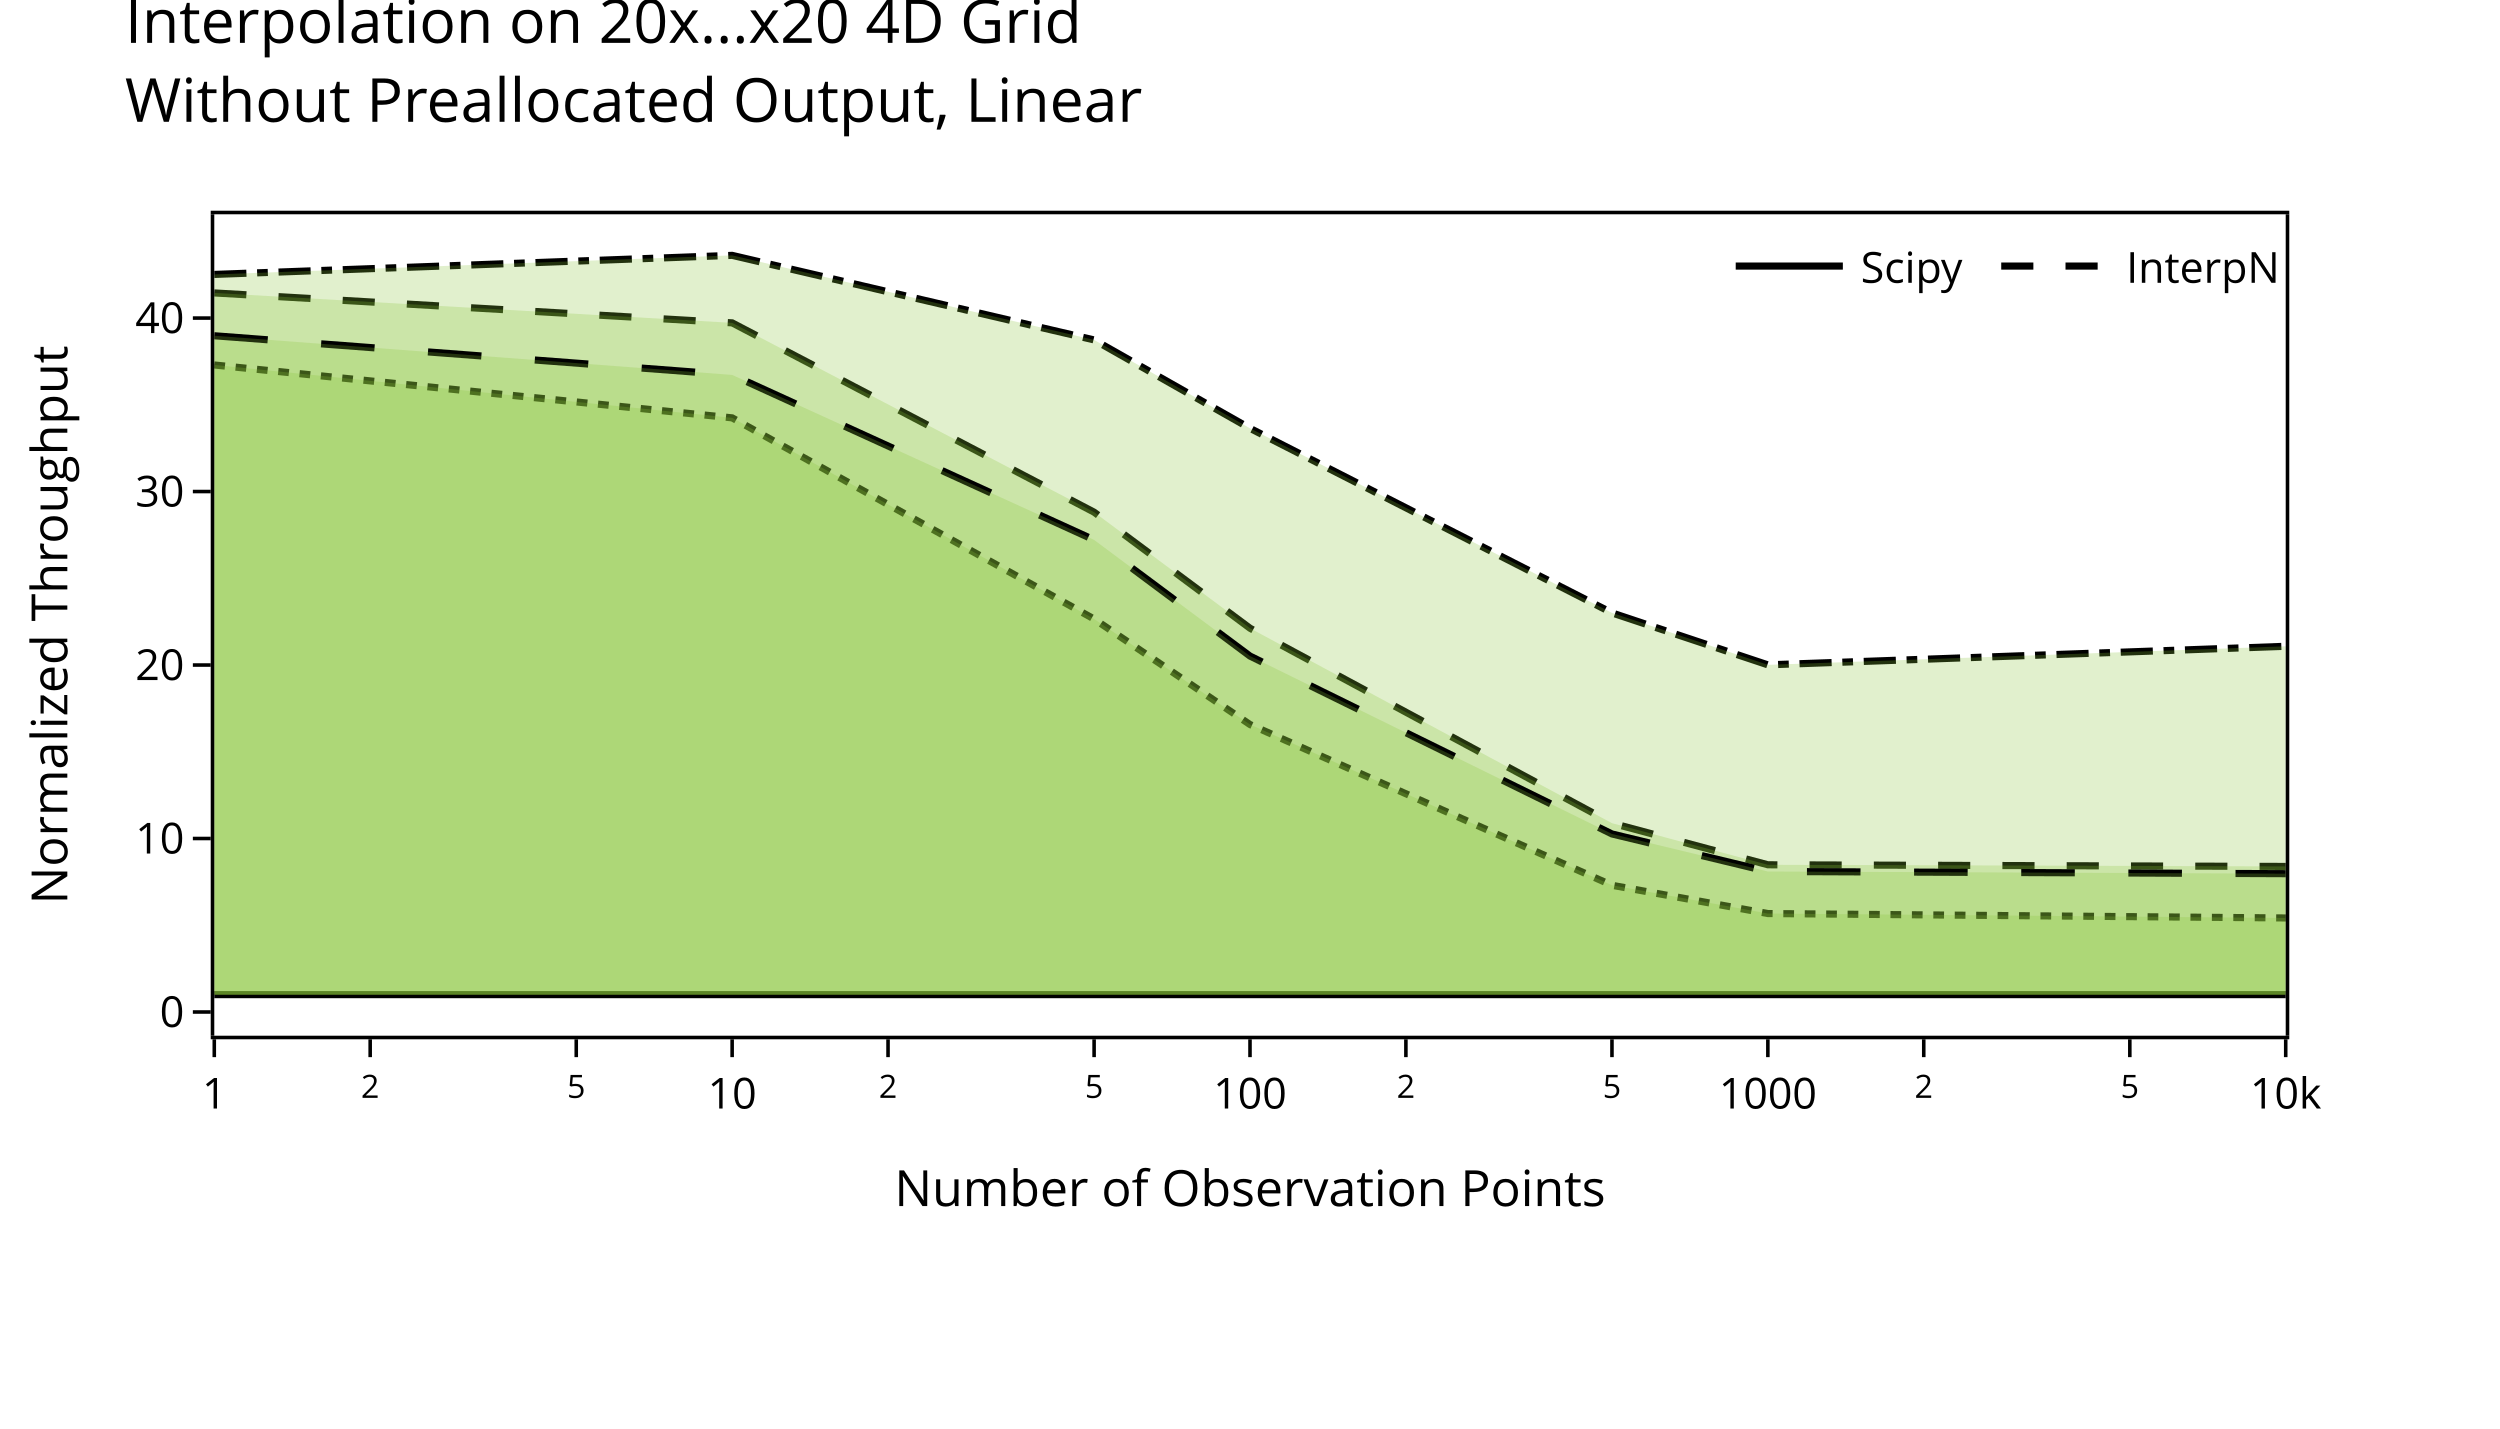
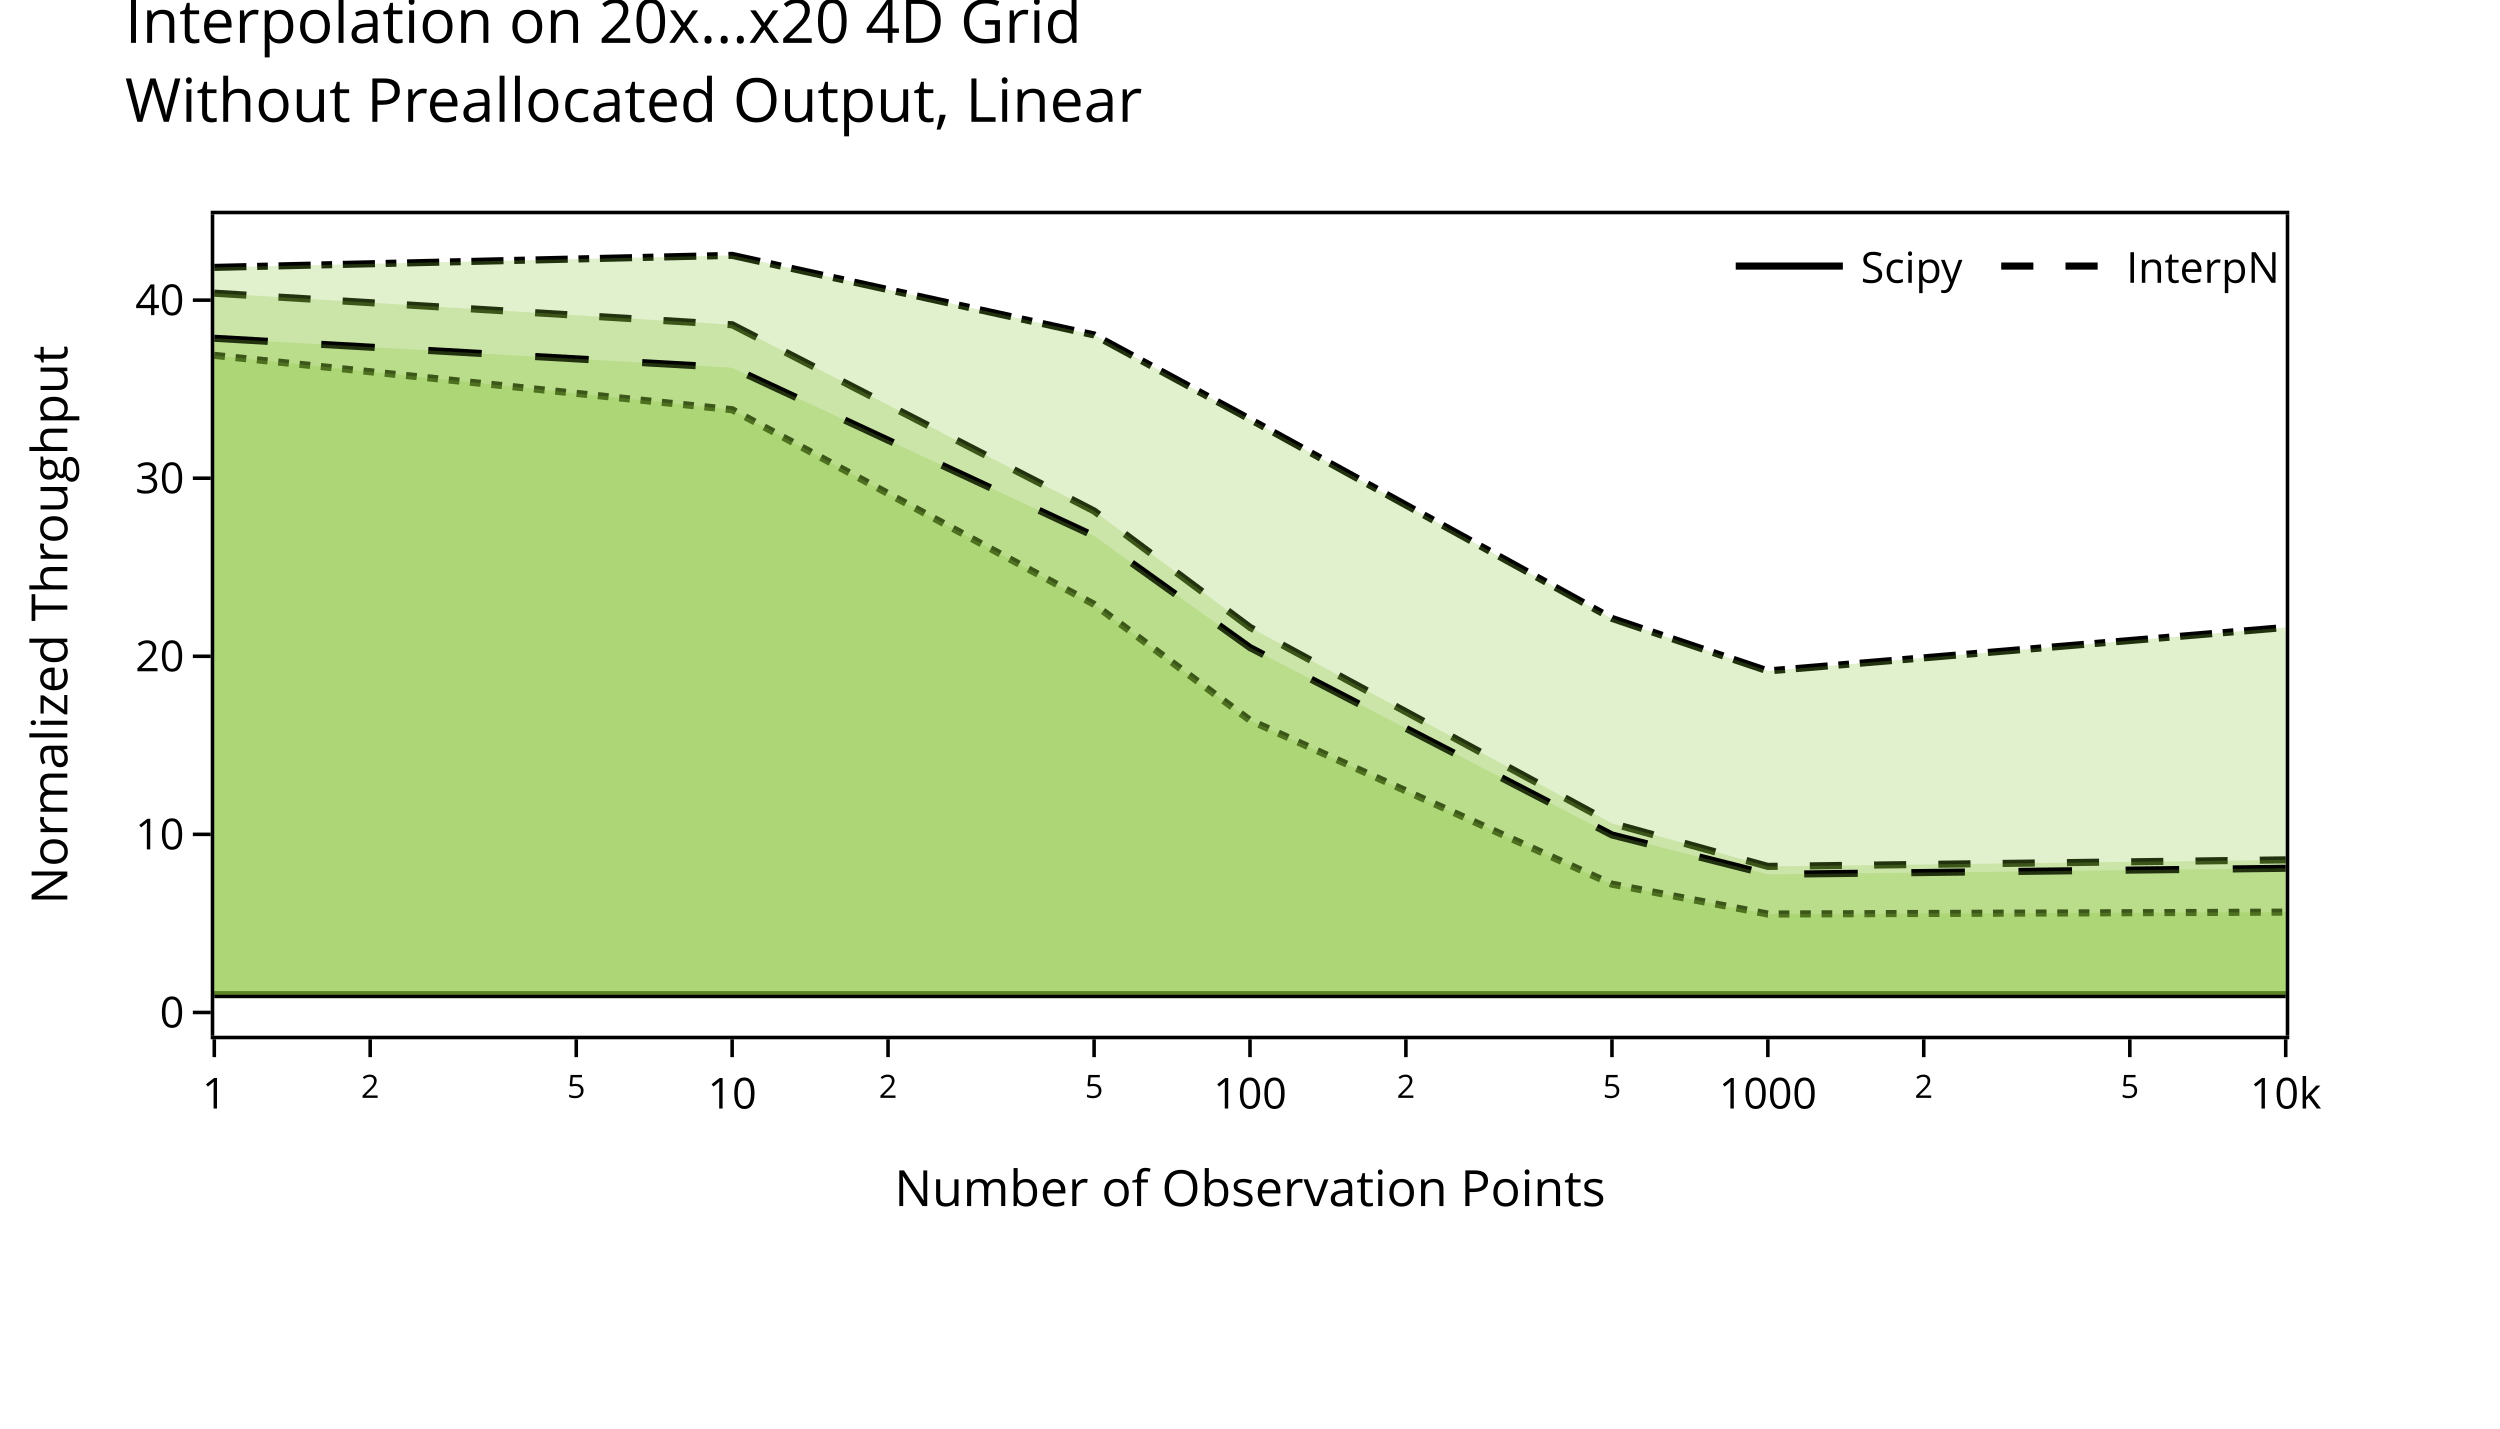
<svg xmlns="http://www.w3.org/2000/svg" class="main-svg" width="700" height="400" style="" viewBox="0 0 700 400">
  <rect x="0" y="0" width="700" height="400" style="fill: rgb(0, 0, 0); fill-opacity: 0;" />
-   <defs id="defs-6c4005">
+   <defs id="defs-a44c59">
    <g class="clips">
-       <clipPath id="clip6c4005xyplot" class="plotclip">
+       <clipPath id="clipa44c59xyplot" class="plotclip">
        <rect width="580" height="230" />
      </clipPath>
-       <clipPath class="axesclip" id="clip6c4005x">
+       <clipPath class="axesclip" id="clipa44c59x">
        <rect x="60" y="0" width="580" height="400" />
      </clipPath>
-       <clipPath class="axesclip" id="clip6c4005y">
+       <clipPath class="axesclip" id="clipa44c59y">
        <rect x="0" y="60" width="700" height="230" />
      </clipPath>
-       <clipPath class="axesclip" id="clip6c4005xy">
+       <clipPath class="axesclip" id="clipa44c59xy">
        <rect x="60" y="60" width="580" height="230" />
      </clipPath>
    </g>
    <g class="gradients" />
    <g class="patterns" />
  </defs>
  <g class="bglayer">
    <rect class="bg" x="60" y="60" width="580" height="230" style="fill: rgb(0, 0, 0); fill-opacity: 0; stroke-width: 0;" />
  </g>
  <g class="layer-below">
    <g class="imagelayer" />
    <g class="shapelayer" />
  </g>
  <g class="cartesianlayer">
    <g class="subplot xy">
      <g class="layer-subplot">
        <g class="shapelayer" />
        <g class="imagelayer" />
      </g>
      <g class="minor-gridlayer">
        <g class="x" />
        <g class="y" />
      </g>
      <g class="gridlayer">
        <g class="x" />
        <g class="y" />
      </g>
      <g class="zerolinelayer" />
      <g class="layer-between">
        <g class="shapelayer" />
        <g class="imagelayer" />
      </g>
      <path class="xlines-below" />
      <path class="ylines-below" />
      <g class="overlines-below" />
      <g class="xaxislayer-below" />
      <g class="yaxislayer-below" />
      <g class="overaxes-below" />
      <g class="overplot">
-         <g class="xy" transform="translate(60,60)" clip-path="url(#clip6c4005xyplot)">
+         <g class="xy" transform="translate(60,60)" clip-path="url(#clipa44c59xyplot)">
          <g class="scatterlayer mlayer">
-             <g class="trace scatter trace57f1cb" style="stroke-miterlimit: 2; opacity: 1;">
+             <g class="trace scatter trace00b370" style="stroke-miterlimit: 2; opacity: 1;">
              <g class="fills" />
              <g class="errorbars" />
              <g class="lines">
                <path class="js-line" d="M0,218.5L580,218.5" style="vector-effect: none; fill: none; stroke: rgb(0, 0, 0); stroke-opacity: 1; stroke-width: 2px; opacity: 1;" />
              </g>
              <g class="points" />
              <g class="text" />
            </g>
-             <g class="trace scatter trace2a9243" style="stroke-miterlimit: 2; opacity: 1;">
-               <g class="fills" />
-               <g class="errorbars" />
-               <g class="lines">
-                 <path class="js-line" d="M0,22.02L145,30.4L246.35,83.41L290,115.9L391.35,170.49L435,182.14L580,182.6" style="vector-effect: none; fill: none; stroke: rgb(0, 0, 0); stroke-opacity: 1; stroke-dasharray: 9px, 9px; stroke-width: 2px; opacity: 1;" />
-               </g>
-               <g class="points" />
-               <g class="text" />
-             </g>
-             <g class="trace scatter trace25c47d" style="stroke-miterlimit: 2; opacity: 1;">
+             <g class="trace scatter trace121a26" style="stroke-miterlimit: 2; opacity: 1;">
+               <g class="fills" />
+               <g class="errorbars" />
+               <g class="lines">
+                 <path class="js-line" d="M0,22.09L145,30.93L246.35,83.08L290,115.67L391.35,170.54L435,182.59L580,180.76" style="vector-effect: none; fill: none; stroke: rgb(0, 0, 0); stroke-opacity: 1; stroke-dasharray: 9px, 9px; stroke-width: 2px; opacity: 1;" />
+               </g>
+               <g class="points" />
+               <g class="text" />
+             </g>
+             <g class="trace scatter tracef3aca2" style="stroke-miterlimit: 2; opacity: 1;">
              <g class="fills">
                <g>
-                   <path class="js-fill" d="M0,22.02L145,30.4L246.35,83.41L290,115.9L391.35,170.49L435,182.14L580,182.6L580,218.5L435,218.5L0,218.5Z" style="fill: rgb(139, 196, 59); fill-opacity: 0.25; stroke-width: 0;" />
+                   <path class="js-fill" d="M0,22.09L145,30.93L246.35,83.08L290,115.67L391.35,170.54L435,182.59L580,180.76L580,218.5L435,218.5L0,218.5Z" style="fill: rgb(139, 196, 59); fill-opacity: 0.25; stroke-width: 0;" />
                </g>
              </g>
              <g class="errorbars" />
              <g class="lines">
-                 <path class="js-line" d="M0,22.02L145,30.4L246.35,83.41L290,115.9L391.35,170.49L435,182.14L580,182.6L580,218.5L435,218.5L0,218.5" style="vector-effect: none; fill: none; stroke: rgb(0, 204, 150); stroke-opacity: 1; stroke-width: 0px; opacity: 1;" />
-               </g>
-               <g class="points" />
-               <g class="text" />
-             </g>
-             <g class="trace scatter trace5767f1" style="stroke-miterlimit: 2; opacity: 1;">
-               <g class="fills" />
-               <g class="errorbars" />
-               <g class="lines">
-                 <path class="js-line" d="M0,42.19L145,57L246.35,113.33L290,142.87L391.35,187.88L435,195.79L580,197.03" style="vector-effect: none; fill: none; stroke: rgb(0, 0, 0); stroke-opacity: 1; stroke-dasharray: 3px, 3px; stroke-width: 2px; opacity: 1;" />
-               </g>
-               <g class="points" />
-               <g class="text" />
-             </g>
-             <g class="trace scatter tracea73cb6" style="stroke-miterlimit: 2; opacity: 1;">
+                 <path class="js-line" d="M0,22.09L145,30.93L246.35,83.08L290,115.67L391.35,170.54L435,182.59L580,180.76L580,218.5L435,218.5L0,218.5" style="vector-effect: none; fill: none; stroke: rgb(0, 204, 150); stroke-opacity: 1; stroke-width: 0px; opacity: 1;" />
+               </g>
+               <g class="points" />
+               <g class="text" />
+             </g>
+             <g class="trace scatter trace033f99" style="stroke-miterlimit: 2; opacity: 1;">
+               <g class="fills" />
+               <g class="errorbars" />
+               <g class="lines">
+                 <path class="js-line" d="M0,39.5L145,54.72L246.35,109.22L290,141.68L391.35,187.57L435,195.93L580,195.4" style="vector-effect: none; fill: none; stroke: rgb(0, 0, 0); stroke-opacity: 1; stroke-dasharray: 3px, 3px; stroke-width: 2px; opacity: 1;" />
+               </g>
+               <g class="points" />
+               <g class="text" />
+             </g>
+             <g class="trace scatter trace8ac4e9" style="stroke-miterlimit: 2; opacity: 1;">
              <g class="fills">
                <g>
-                   <path class="js-fill" d="M0,42.19L145,57L246.35,113.33L290,142.87L391.35,187.88L435,195.79L580,197.03L580,218.5L435,218.5L0,218.5Z" style="fill: rgb(139, 196, 59); fill-opacity: 0.25; stroke-width: 0;" />
+                   <path class="js-fill" d="M0,39.5L145,54.72L246.35,109.22L290,141.68L391.35,187.57L435,195.93L580,195.4L580,218.5L435,218.5L0,218.5Z" style="fill: rgb(139, 196, 59); fill-opacity: 0.25; stroke-width: 0;" />
                </g>
              </g>
              <g class="errorbars" />
              <g class="lines">
-                 <path class="js-line" d="M0,42.19L145,57L246.35,113.33L290,142.87L391.35,187.88L435,195.79L580,197.03L580,218.5L435,218.5L0,218.5" style="vector-effect: none; fill: none; stroke: rgb(255, 161, 90); stroke-opacity: 1; stroke-width: 0px; opacity: 1;" />
-               </g>
-               <g class="points" />
-               <g class="text" />
-             </g>
-             <g class="trace scatter trace562f2b" style="stroke-miterlimit: 2; opacity: 1;">
-               <g class="fills" />
-               <g class="errorbars" />
-               <g class="lines">
-                 <path class="js-line" d="M0,16.84L145,11.5L246.35,35.18L290,59.93L391.35,111.61L435,126.16L580,120.96" style="vector-effect: none; fill: none; stroke: rgb(0, 0, 0); stroke-opacity: 1; stroke-dasharray: 9px, 3px, 3px, 3px; stroke-width: 2px; opacity: 1;" />
-               </g>
-               <g class="points" />
-               <g class="text" />
-             </g>
-             <g class="trace scatter traceb290fc" style="stroke-miterlimit: 2; opacity: 1;">
+                 <path class="js-line" d="M0,39.5L145,54.72L246.35,109.22L290,141.68L391.35,187.57L435,195.93L580,195.4L580,218.5L435,218.5L0,218.5" style="vector-effect: none; fill: none; stroke: rgb(255, 161, 90); stroke-opacity: 1; stroke-width: 0px; opacity: 1;" />
+               </g>
+               <g class="points" />
+               <g class="text" />
+             </g>
+             <g class="trace scatter tracec68f92" style="stroke-miterlimit: 2; opacity: 1;">
+               <g class="fills" />
+               <g class="errorbars" />
+               <g class="lines">
+                 <path class="js-line" d="M0,14.87L145,11.5L246.35,33.78L290,57.4L391.35,113.15L435,127.87L580,115.68" style="vector-effect: none; fill: none; stroke: rgb(0, 0, 0); stroke-opacity: 1; stroke-dasharray: 9px, 3px, 3px, 3px; stroke-width: 2px; opacity: 1;" />
+               </g>
+               <g class="points" />
+               <g class="text" />
+             </g>
+             <g class="trace scatter tracec0fd64" style="stroke-miterlimit: 2; opacity: 1;">
              <g class="fills">
                <g>
-                   <path class="js-fill" d="M0,16.84L145,11.5L246.35,35.18L290,59.93L391.35,111.61L435,126.16L580,120.96L580,218.5L435,218.5L0,218.5Z" style="fill: rgb(139, 196, 59); fill-opacity: 0.25; stroke-width: 0;" />
+                   <path class="js-fill" d="M0,14.87L145,11.5L246.35,33.78L290,57.4L391.35,113.15L435,127.87L580,115.68L580,218.5L435,218.5L0,218.5Z" style="fill: rgb(139, 196, 59); fill-opacity: 0.25; stroke-width: 0;" />
                </g>
              </g>
              <g class="errorbars" />
              <g class="lines">
-                 <path class="js-line" d="M0,16.84L145,11.5L246.35,35.18L290,59.93L391.35,111.61L435,126.16L580,120.96L580,218.5L435,218.5L0,218.5" style="vector-effect: none; fill: none; stroke: rgb(255, 102, 146); stroke-opacity: 1; stroke-width: 0px; opacity: 1;" />
-               </g>
-               <g class="points" />
-               <g class="text" />
-             </g>
-             <g class="trace scatter trace6fb22f" style="stroke-miterlimit: 2; opacity: 1;">
-               <g class="fills" />
-               <g class="errorbars" />
-               <g class="lines">
-                 <path class="js-line" d="M0,34.01L145,44.98L246.35,91.18L290,123.7L391.35,173.51L435,184.02L580,184.63" style="vector-effect: none; fill: none; stroke: rgb(0, 0, 0); stroke-opacity: 1; stroke-dasharray: 15px, 15px; stroke-width: 2px; opacity: 1;" />
-               </g>
-               <g class="points" />
-               <g class="text" />
-             </g>
-             <g class="trace scatter trace802483" style="stroke-miterlimit: 2; opacity: 1;">
+                 <path class="js-line" d="M0,14.87L145,11.5L246.35,33.78L290,57.4L391.35,113.15L435,127.87L580,115.68L580,218.5L435,218.5L0,218.5" style="vector-effect: none; fill: none; stroke: rgb(255, 102, 146); stroke-opacity: 1; stroke-width: 0px; opacity: 1;" />
+               </g>
+               <g class="points" />
+               <g class="text" />
+             </g>
+             <g class="trace scatter trace7ddea9" style="stroke-miterlimit: 2; opacity: 1;">
+               <g class="fills" />
+               <g class="errorbars" />
+               <g class="lines">
+                 <path class="js-line" d="M0,34.72L145,42.97L246.35,90.08L290,121.33L391.35,173.79L435,184.82L580,183.12" style="vector-effect: none; fill: none; stroke: rgb(0, 0, 0); stroke-opacity: 1; stroke-dasharray: 15px, 15px; stroke-width: 2px; opacity: 1;" />
+               </g>
+               <g class="points" />
+               <g class="text" />
+             </g>
+             <g class="trace scatter trace5be00d" style="stroke-miterlimit: 2; opacity: 1;">
              <g class="fills">
                <g>
-                   <path class="js-fill" d="M0,34.01L145,44.98L246.35,91.18L290,123.7L391.35,173.51L435,184.02L580,184.63L580,218.5L435,218.5L0,218.5Z" style="fill: rgb(139, 196, 59); fill-opacity: 0.25; stroke-width: 0;" />
+                   <path class="js-fill" d="M0,34.72L145,42.97L246.35,90.08L290,121.33L391.35,173.79L435,184.82L580,183.12L580,218.5L435,218.5L0,218.5Z" style="fill: rgb(139, 196, 59); fill-opacity: 0.25; stroke-width: 0;" />
                </g>
              </g>
              <g class="errorbars" />
              <g class="lines">
-                 <path class="js-line" d="M0,34.01L145,44.98L246.35,91.18L290,123.7L391.35,173.51L435,184.02L580,184.63L580,218.5L435,218.5L0,218.5" style="vector-effect: none; fill: none; stroke: rgb(255, 151, 255); stroke-opacity: 1; stroke-width: 0px; opacity: 1;" />
+                 <path class="js-line" d="M0,34.72L145,42.97L246.35,90.08L290,121.33L391.35,173.79L435,184.82L580,183.12L580,218.5L435,218.5L0,218.5" style="vector-effect: none; fill: none; stroke: rgb(255, 151, 255); stroke-opacity: 1; stroke-width: 0px; opacity: 1;" />
              </g>
              <g class="points" />
              <g class="text" />
            </g>
          </g>
        </g>
      </g>
      <path class="xlines-above crisp" d="M59,290.5H641M59,59.5H641" style="fill: none; stroke-width: 1px; stroke: rgb(0, 0, 0); stroke-opacity: 1;" />
      <path class="ylines-above crisp" d="M59.5,60V290M640.5,60V290" style="fill: none; stroke-width: 1px; stroke: rgb(0, 0, 0); stroke-opacity: 1;" />
      <g class="overlines-above" />
      <g class="xaxislayer-above">
        <path class="xtick ticks crisp" d="M0,291v5" transform="translate(60,0)" style="stroke: rgb(0, 0, 0); stroke-opacity: 1; stroke-width: 1px;" />
        <path class="xtick ticks crisp" d="M0,291v5" transform="translate(103.65,0)" style="stroke: rgb(0, 0, 0); stroke-opacity: 1; stroke-width: 1px;" />
        <path class="xtick ticks crisp" d="M0,291v5" transform="translate(161.35,0)" style="stroke: rgb(0, 0, 0); stroke-opacity: 1; stroke-width: 1px;" />
        <path class="xtick ticks crisp" d="M0,291v5" transform="translate(205,0)" style="stroke: rgb(0, 0, 0); stroke-opacity: 1; stroke-width: 1px;" />
        <path class="xtick ticks crisp" d="M0,291v5" transform="translate(248.65,0)" style="stroke: rgb(0, 0, 0); stroke-opacity: 1; stroke-width: 1px;" />
        <path class="xtick ticks crisp" d="M0,291v5" transform="translate(306.35,0)" style="stroke: rgb(0, 0, 0); stroke-opacity: 1; stroke-width: 1px;" />
        <path class="xtick ticks crisp" d="M0,291v5" transform="translate(350,0)" style="stroke: rgb(0, 0, 0); stroke-opacity: 1; stroke-width: 1px;" />
        <path class="xtick ticks crisp" d="M0,291v5" transform="translate(393.65,0)" style="stroke: rgb(0, 0, 0); stroke-opacity: 1; stroke-width: 1px;" />
        <path class="xtick ticks crisp" d="M0,291v5" transform="translate(451.35,0)" style="stroke: rgb(0, 0, 0); stroke-opacity: 1; stroke-width: 1px;" />
        <path class="xtick ticks crisp" d="M0,291v5" transform="translate(495,0)" style="stroke: rgb(0, 0, 0); stroke-opacity: 1; stroke-width: 1px;" />
        <path class="xtick ticks crisp" d="M0,291v5" transform="translate(538.65,0)" style="stroke: rgb(0, 0, 0); stroke-opacity: 1; stroke-width: 1px;" />
        <path class="xtick ticks crisp" d="M0,291v5" transform="translate(596.35,0)" style="stroke: rgb(0, 0, 0); stroke-opacity: 1; stroke-width: 1px;" />
        <path class="xtick ticks crisp" d="M0,291v5" transform="translate(640,0)" style="stroke: rgb(0, 0, 0); stroke-opacity: 1; stroke-width: 1px;" />
        <g class="xtick">
          <text text-anchor="middle" x="0" y="310.4" transform="translate(60,0)" style="font-family: 'Open Sans', verdana, arial, sans-serif; font-size: 12px; fill: rgb(0, 0, 0); fill-opacity: 1; white-space: pre; opacity: 1;">1</text>
        </g>
        <g class="xtick">
          <text text-anchor="middle" x="0" y="307.4" style="font-family: 'Open Sans', verdana, arial, sans-serif; font-size: 9px; fill: rgb(0, 0, 0); fill-opacity: 1; white-space: pre; opacity: 1;" transform="translate(103.65,0)">2</text>
        </g>
        <g class="xtick">
          <text text-anchor="middle" x="0" y="307.4" style="font-family: 'Open Sans', verdana, arial, sans-serif; font-size: 9px; fill: rgb(0, 0, 0); fill-opacity: 1; white-space: pre; opacity: 1;" transform="translate(161.35,0)">5</text>
        </g>
        <g class="xtick">
          <text text-anchor="middle" x="0" y="310.4" style="font-family: 'Open Sans', verdana, arial, sans-serif; font-size: 12px; fill: rgb(0, 0, 0); fill-opacity: 1; white-space: pre; opacity: 1;" transform="translate(205,0)">10</text>
        </g>
        <g class="xtick">
          <text text-anchor="middle" x="0" y="307.4" style="font-family: 'Open Sans', verdana, arial, sans-serif; font-size: 9px; fill: rgb(0, 0, 0); fill-opacity: 1; white-space: pre; opacity: 1;" transform="translate(248.65,0)">2</text>
        </g>
        <g class="xtick">
          <text text-anchor="middle" x="0" y="307.4" style="font-family: 'Open Sans', verdana, arial, sans-serif; font-size: 9px; fill: rgb(0, 0, 0); fill-opacity: 1; white-space: pre; opacity: 1;" transform="translate(306.35,0)">5</text>
        </g>
        <g class="xtick">
          <text text-anchor="middle" x="0" y="310.4" style="font-family: 'Open Sans', verdana, arial, sans-serif; font-size: 12px; fill: rgb(0, 0, 0); fill-opacity: 1; white-space: pre; opacity: 1;" transform="translate(350,0)">100</text>
        </g>
        <g class="xtick">
          <text text-anchor="middle" x="0" y="307.4" style="font-family: 'Open Sans', verdana, arial, sans-serif; font-size: 9px; fill: rgb(0, 0, 0); fill-opacity: 1; white-space: pre; opacity: 1;" transform="translate(393.65,0)">2</text>
        </g>
        <g class="xtick">
          <text text-anchor="middle" x="0" y="307.4" style="font-family: 'Open Sans', verdana, arial, sans-serif; font-size: 9px; fill: rgb(0, 0, 0); fill-opacity: 1; white-space: pre; opacity: 1;" transform="translate(451.35,0)">5</text>
        </g>
        <g class="xtick">
          <text text-anchor="middle" x="0" y="310.4" style="font-family: 'Open Sans', verdana, arial, sans-serif; font-size: 12px; fill: rgb(0, 0, 0); fill-opacity: 1; white-space: pre; opacity: 1;" transform="translate(495,0)">1000</text>
        </g>
        <g class="xtick">
          <text text-anchor="middle" x="0" y="307.4" style="font-family: 'Open Sans', verdana, arial, sans-serif; font-size: 9px; fill: rgb(0, 0, 0); fill-opacity: 1; white-space: pre; opacity: 1;" transform="translate(538.65,0)">2</text>
        </g>
        <g class="xtick">
          <text text-anchor="middle" x="0" y="307.4" style="font-family: 'Open Sans', verdana, arial, sans-serif; font-size: 9px; fill: rgb(0, 0, 0); fill-opacity: 1; white-space: pre; opacity: 1;" transform="translate(596.35,0)">5</text>
        </g>
        <g class="xtick">
          <text text-anchor="middle" x="0" y="310.4" style="font-family: 'Open Sans', verdana, arial, sans-serif; font-size: 12px; fill: rgb(0, 0, 0); fill-opacity: 1; white-space: pre; opacity: 1;" transform="translate(640,0)">10k</text>
        </g>
      </g>
      <g class="yaxislayer-above">
-         <path class="ytick ticks crisp" d="M59,0h-5" transform="translate(0,283.36)" style="stroke: rgb(0, 0, 0); stroke-opacity: 1; stroke-width: 1px;" />
-         <path class="ytick ticks crisp" d="M59,0h-5" transform="translate(0,234.78)" style="stroke: rgb(0, 0, 0); stroke-opacity: 1; stroke-width: 1px;" />
-         <path class="ytick ticks crisp" d="M59,0h-5" transform="translate(0,186.21)" style="stroke: rgb(0, 0, 0); stroke-opacity: 1; stroke-width: 1px;" />
-         <path class="ytick ticks crisp" d="M59,0h-5" transform="translate(0,137.63)" style="stroke: rgb(0, 0, 0); stroke-opacity: 1; stroke-width: 1px;" />
-         <path class="ytick ticks crisp" d="M59,0h-5" transform="translate(0,89.06)" style="stroke: rgb(0, 0, 0); stroke-opacity: 1; stroke-width: 1px;" />
-         <g class="ytick">
-           <text text-anchor="end" x="51.6" y="4.2" transform="translate(0,283.36)" style="font-family: 'Open Sans', verdana, arial, sans-serif; font-size: 12px; fill: rgb(0, 0, 0); fill-opacity: 1; white-space: pre; opacity: 1;">0</text>
-         </g>
-         <g class="ytick">
-           <text text-anchor="end" x="51.6" y="4.2" style="font-family: 'Open Sans', verdana, arial, sans-serif; font-size: 12px; fill: rgb(0, 0, 0); fill-opacity: 1; white-space: pre; opacity: 1;" transform="translate(0,234.78)">10</text>
-         </g>
-         <g class="ytick">
-           <text text-anchor="end" x="51.6" y="4.2" style="font-family: 'Open Sans', verdana, arial, sans-serif; font-size: 12px; fill: rgb(0, 0, 0); fill-opacity: 1; white-space: pre; opacity: 1;" transform="translate(0,186.21)">20</text>
-         </g>
-         <g class="ytick">
-           <text text-anchor="end" x="51.6" y="4.2" style="font-family: 'Open Sans', verdana, arial, sans-serif; font-size: 12px; fill: rgb(0, 0, 0); fill-opacity: 1; white-space: pre; opacity: 1;" transform="translate(0,137.63)">30</text>
-         </g>
-         <g class="ytick">
-           <text text-anchor="end" x="51.6" y="4.2" style="font-family: 'Open Sans', verdana, arial, sans-serif; font-size: 12px; fill: rgb(0, 0, 0); fill-opacity: 1; white-space: pre; opacity: 1;" transform="translate(0,89.06)">40</text>
+         <path class="ytick ticks crisp" d="M59,0h-5" transform="translate(0,283.49)" style="stroke: rgb(0, 0, 0); stroke-opacity: 1; stroke-width: 1px;" />
+         <path class="ytick ticks crisp" d="M59,0h-5" transform="translate(0,233.62)" style="stroke: rgb(0, 0, 0); stroke-opacity: 1; stroke-width: 1px;" />
+         <path class="ytick ticks crisp" d="M59,0h-5" transform="translate(0,183.76)" style="stroke: rgb(0, 0, 0); stroke-opacity: 1; stroke-width: 1px;" />
+         <path class="ytick ticks crisp" d="M59,0h-5" transform="translate(0,133.9)" style="stroke: rgb(0, 0, 0); stroke-opacity: 1; stroke-width: 1px;" />
+         <path class="ytick ticks crisp" d="M59,0h-5" transform="translate(0,84.04)" style="stroke: rgb(0, 0, 0); stroke-opacity: 1; stroke-width: 1px;" />
+         <g class="ytick">
+           <text text-anchor="end" x="51.6" y="4.2" transform="translate(0,283.49)" style="font-family: 'Open Sans', verdana, arial, sans-serif; font-size: 12px; fill: rgb(0, 0, 0); fill-opacity: 1; white-space: pre; opacity: 1;">0</text>
+         </g>
+         <g class="ytick">
+           <text text-anchor="end" x="51.6" y="4.2" style="font-family: 'Open Sans', verdana, arial, sans-serif; font-size: 12px; fill: rgb(0, 0, 0); fill-opacity: 1; white-space: pre; opacity: 1;" transform="translate(0,233.62)">10</text>
+         </g>
+         <g class="ytick">
+           <text text-anchor="end" x="51.6" y="4.2" style="font-family: 'Open Sans', verdana, arial, sans-serif; font-size: 12px; fill: rgb(0, 0, 0); fill-opacity: 1; white-space: pre; opacity: 1;" transform="translate(0,183.76)">20</text>
+         </g>
+         <g class="ytick">
+           <text text-anchor="end" x="51.6" y="4.2" style="font-family: 'Open Sans', verdana, arial, sans-serif; font-size: 12px; fill: rgb(0, 0, 0); fill-opacity: 1; white-space: pre; opacity: 1;" transform="translate(0,133.9)">30</text>
+         </g>
+         <g class="ytick">
+           <text text-anchor="end" x="51.6" y="4.2" style="font-family: 'Open Sans', verdana, arial, sans-serif; font-size: 12px; fill: rgb(0, 0, 0); fill-opacity: 1; white-space: pre; opacity: 1;" transform="translate(0,84.04)">40</text>
        </g>
      </g>
      <g class="overaxes-above" />
    </g>
  </g>
  <g class="polarlayer" />
  <g class="smithlayer" />
  <g class="ternarylayer" />
  <g class="geolayer" />
  <g class="funnelarealayer" />
  <g class="pielayer" />
  <g class="iciclelayer" />
  <g class="treemaplayer" />
  <g class="sunburstlayer" />
  <g class="glimages" />
-   <defs id="topdefs-6c4005">
+   <defs id="topdefs-a44c59">
    <g class="clips" />
-     <clipPath id="legend6c4005">
+     <clipPath id="legenda44c59">
      <rect width="159" height="29" x="0" y="0" />
    </clipPath>
  </defs>
  <g class="layer-above">
    <g class="imagelayer" />
    <g class="shapelayer" />
  </g>
  <g class="infolayer">
    <g class="legend" pointer-events="all" transform="translate(481,60)">
      <rect class="bg" shape-rendering="crispEdges" style="stroke: rgb(68, 68, 68); stroke-opacity: 1; fill: rgb(0, 0, 0); fill-opacity: 0; stroke-width: 0px;" width="159" height="29" x="0" y="0" />
-       <g class="scrollbox" transform="" clip-path="url(#legend6c4005)">
+       <g class="scrollbox" transform="" clip-path="url(#legenda44c59)">
        <g class="groups">
          <g class="traces" transform="translate(0,14.5)" style="opacity: 1;">
            <text class="legendtext" text-anchor="start" x="40" y="4.68" style="font-family: 'Open Sans', verdana, arial, sans-serif; font-size: 12px; fill: rgb(0, 0, 0); fill-opacity: 1; white-space: pre;">Scipy</text>
            <g class="layers" style="opacity: 1;">
              <g class="legendfill" />
              <g class="legendlines">
                <path class="js-line" d="M5,0h30" style="fill: none; stroke: rgb(0, 0, 0); stroke-opacity: 1; stroke-width: 2px;" />
              </g>
              <g class="legendsymbols">
                <g class="legendpoints" />
              </g>
            </g>
            <rect class="legendtoggle" x="0" y="-9.5" width="71.844" height="19" style="fill: rgb(0, 0, 0); fill-opacity: 0;" />
          </g>
          <g class="traces" transform="translate(74.34375,14.5)" style="opacity: 1;">
            <text class="legendtext" text-anchor="start" x="40" y="4.68" style="font-family: 'Open Sans', verdana, arial, sans-serif; font-size: 12px; fill: rgb(0, 0, 0); fill-opacity: 1; white-space: pre;">InterpN</text>
            <g class="layers" style="opacity: 1;">
              <g class="legendfill" />
              <g class="legendlines">
                <path class="js-line" d="M5,0h30" style="fill: none; stroke: rgb(0, 0, 0); stroke-opacity: 1; stroke-dasharray: 9px, 9px; stroke-width: 2px;" />
              </g>
              <g class="legendsymbols">
                <g class="legendpoints" />
              </g>
            </g>
            <rect class="legendtoggle" x="0" y="-9.5" width="81.859" height="19" style="fill: rgb(0, 0, 0); fill-opacity: 0;" />
          </g>
        </g>
      </g>
      <rect class="scrollbar" rx="20" ry="3" width="0" height="0" style="fill: rgb(128, 139, 164); fill-opacity: 1;" x="0" y="0" />
    </g>
    <g class="g-gtitle">
      <text class="gtitle" x="35" y="12" text-anchor="start" dy="0.7em" style="opacity: 1; font-family: 'Open Sans', verdana, arial, sans-serif; font-size: 17px; fill: rgb(0, 0, 0); fill-opacity: 1; white-space: pre;">
        <tspan class="line" dy="0em" x="35" y="12">Interpolation on 20x...x20 4D Grid</tspan>
        <tspan class="line" dy="1.3em" x="35" y="12">Without Preallocated Output, Linear</tspan>
      </text>
    </g>
    <g class="g-xtitle">
      <text class="xtitle" x="350" y="337.706" text-anchor="middle" style="opacity: 1; font-family: 'Open Sans', verdana, arial, sans-serif; font-size: 14px; fill: rgb(0, 0, 0); fill-opacity: 1; white-space: pre;">Number of Observation Points</text>
    </g>
    <g class="g-ytitle">
      <text class="ytitle" transform="rotate(-90,18.85,175)" x="18.85" y="175" text-anchor="middle" style="opacity: 1; font-family: 'Open Sans', verdana, arial, sans-serif; font-size: 14px; fill: rgb(0, 0, 0); fill-opacity: 1; white-space: pre;">Normalized Throughput</text>
    </g>
  </g>
</svg>
